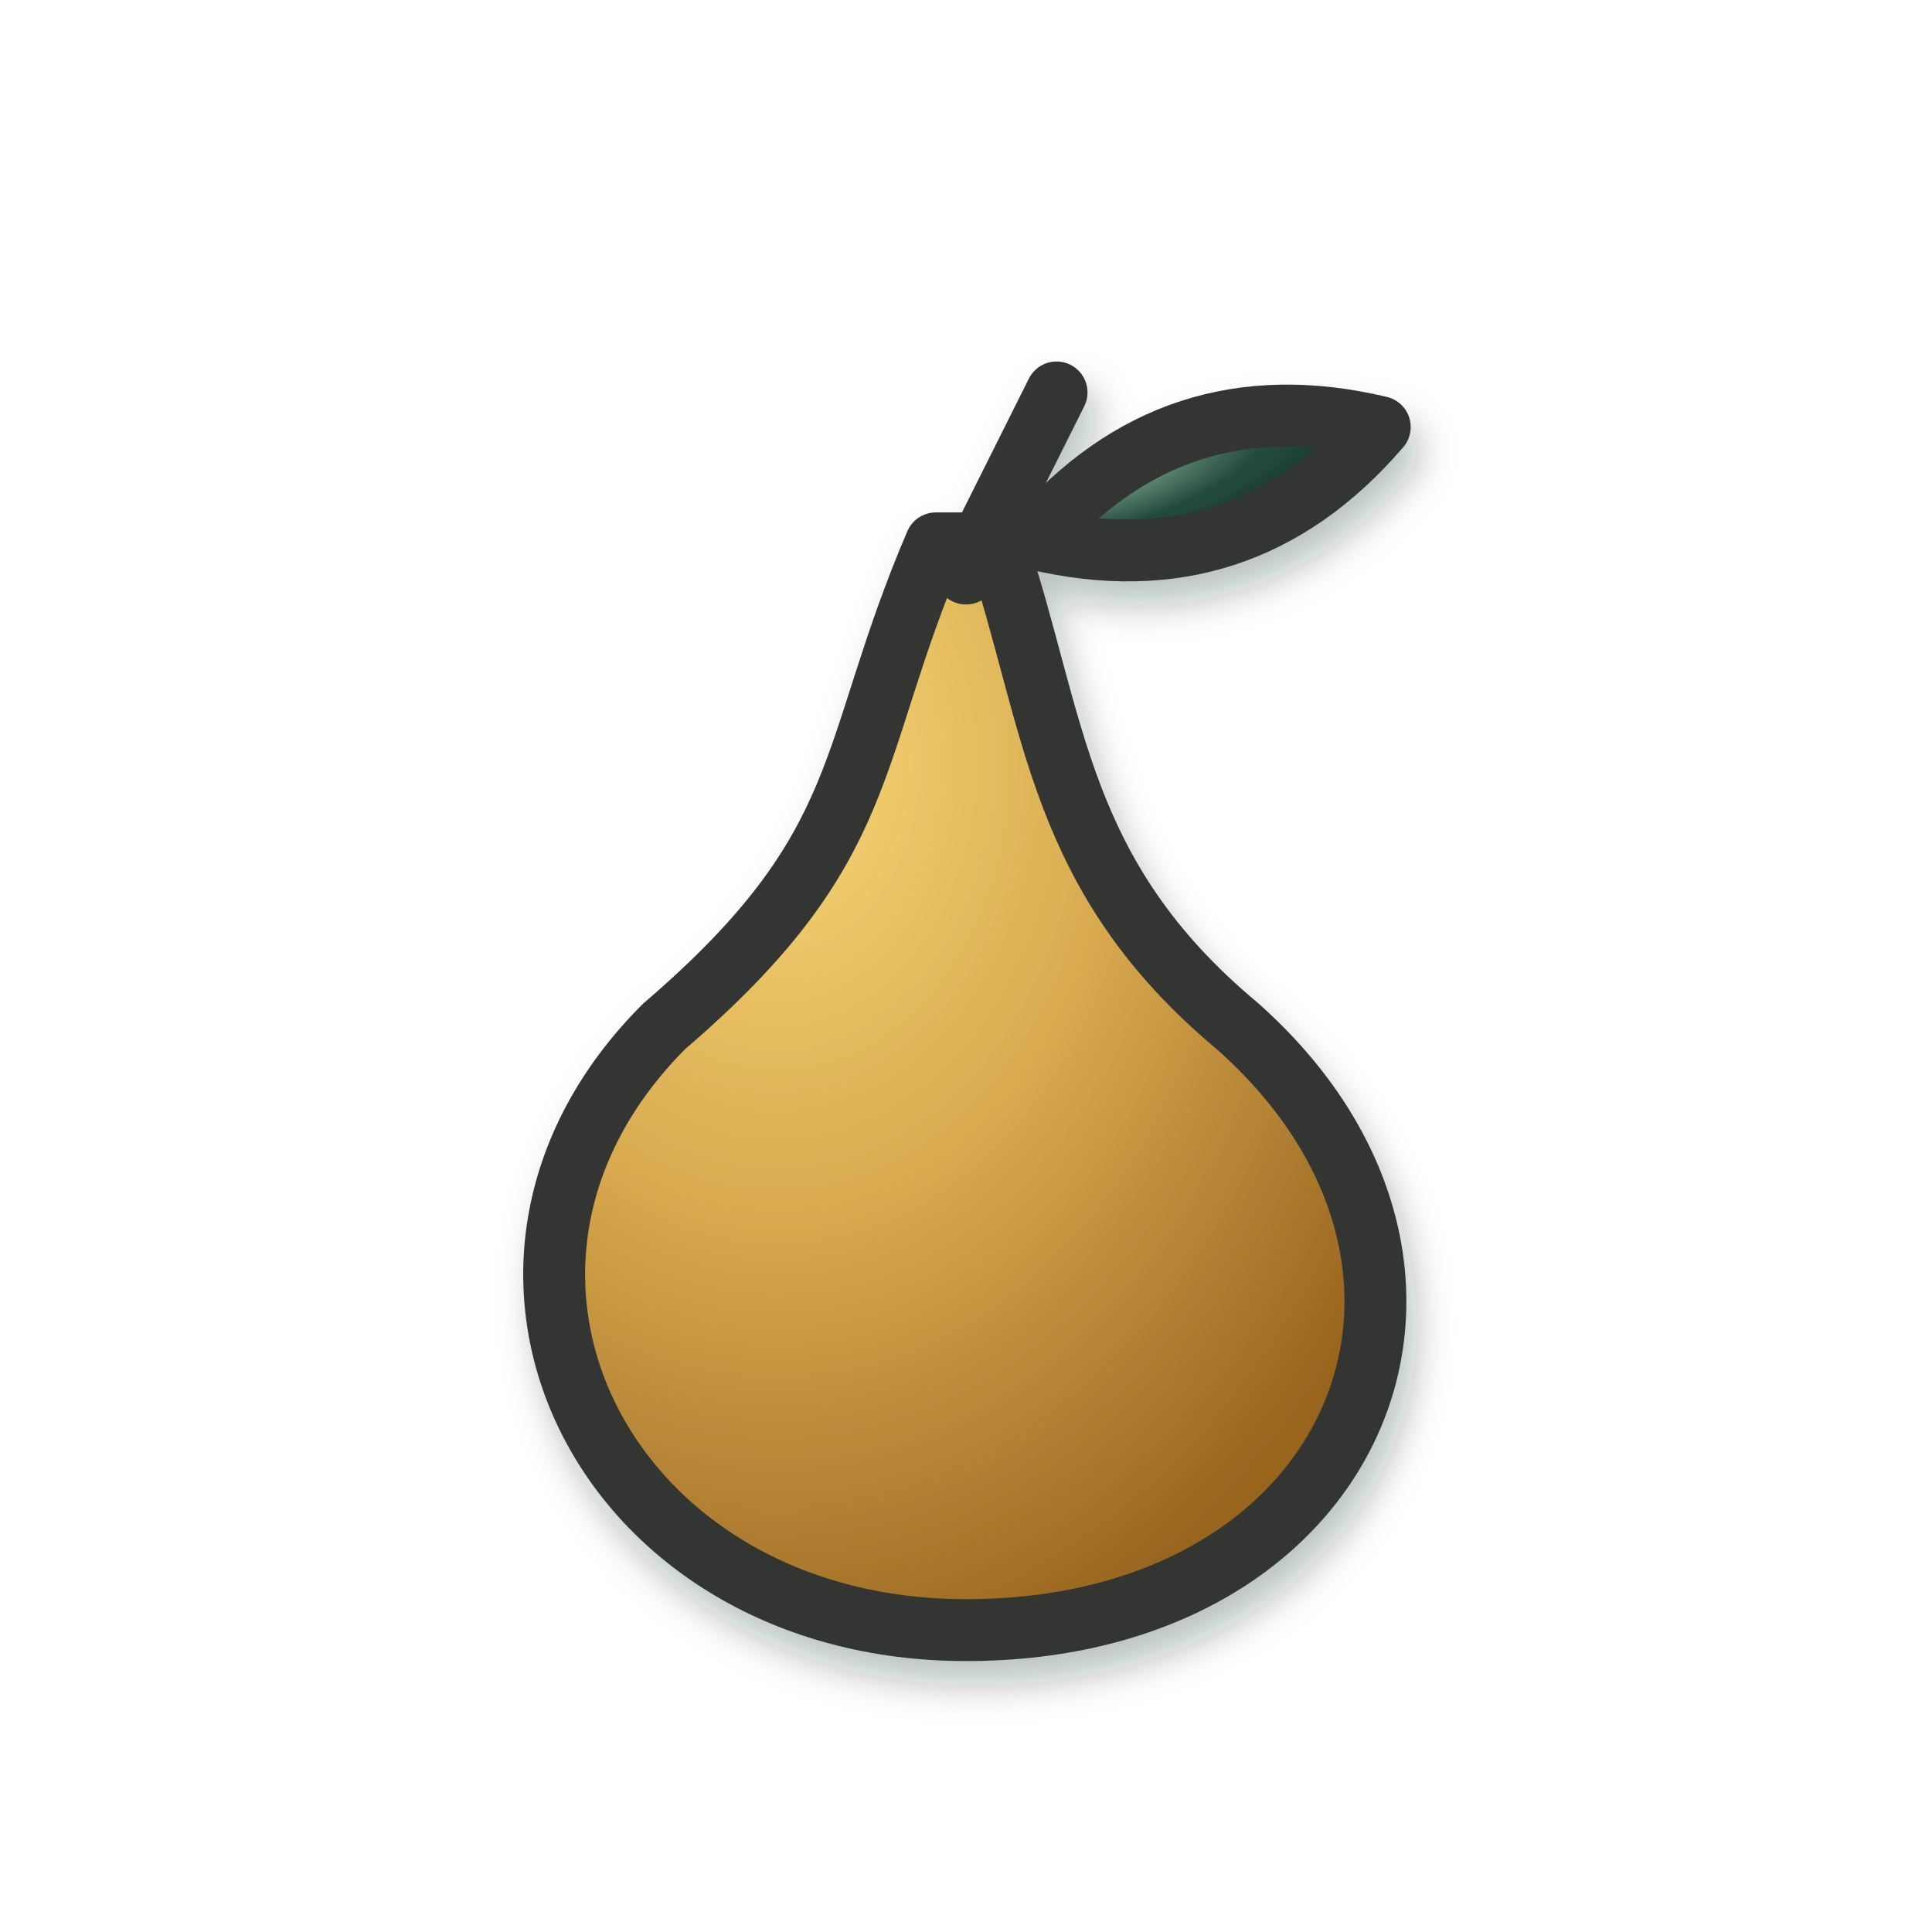
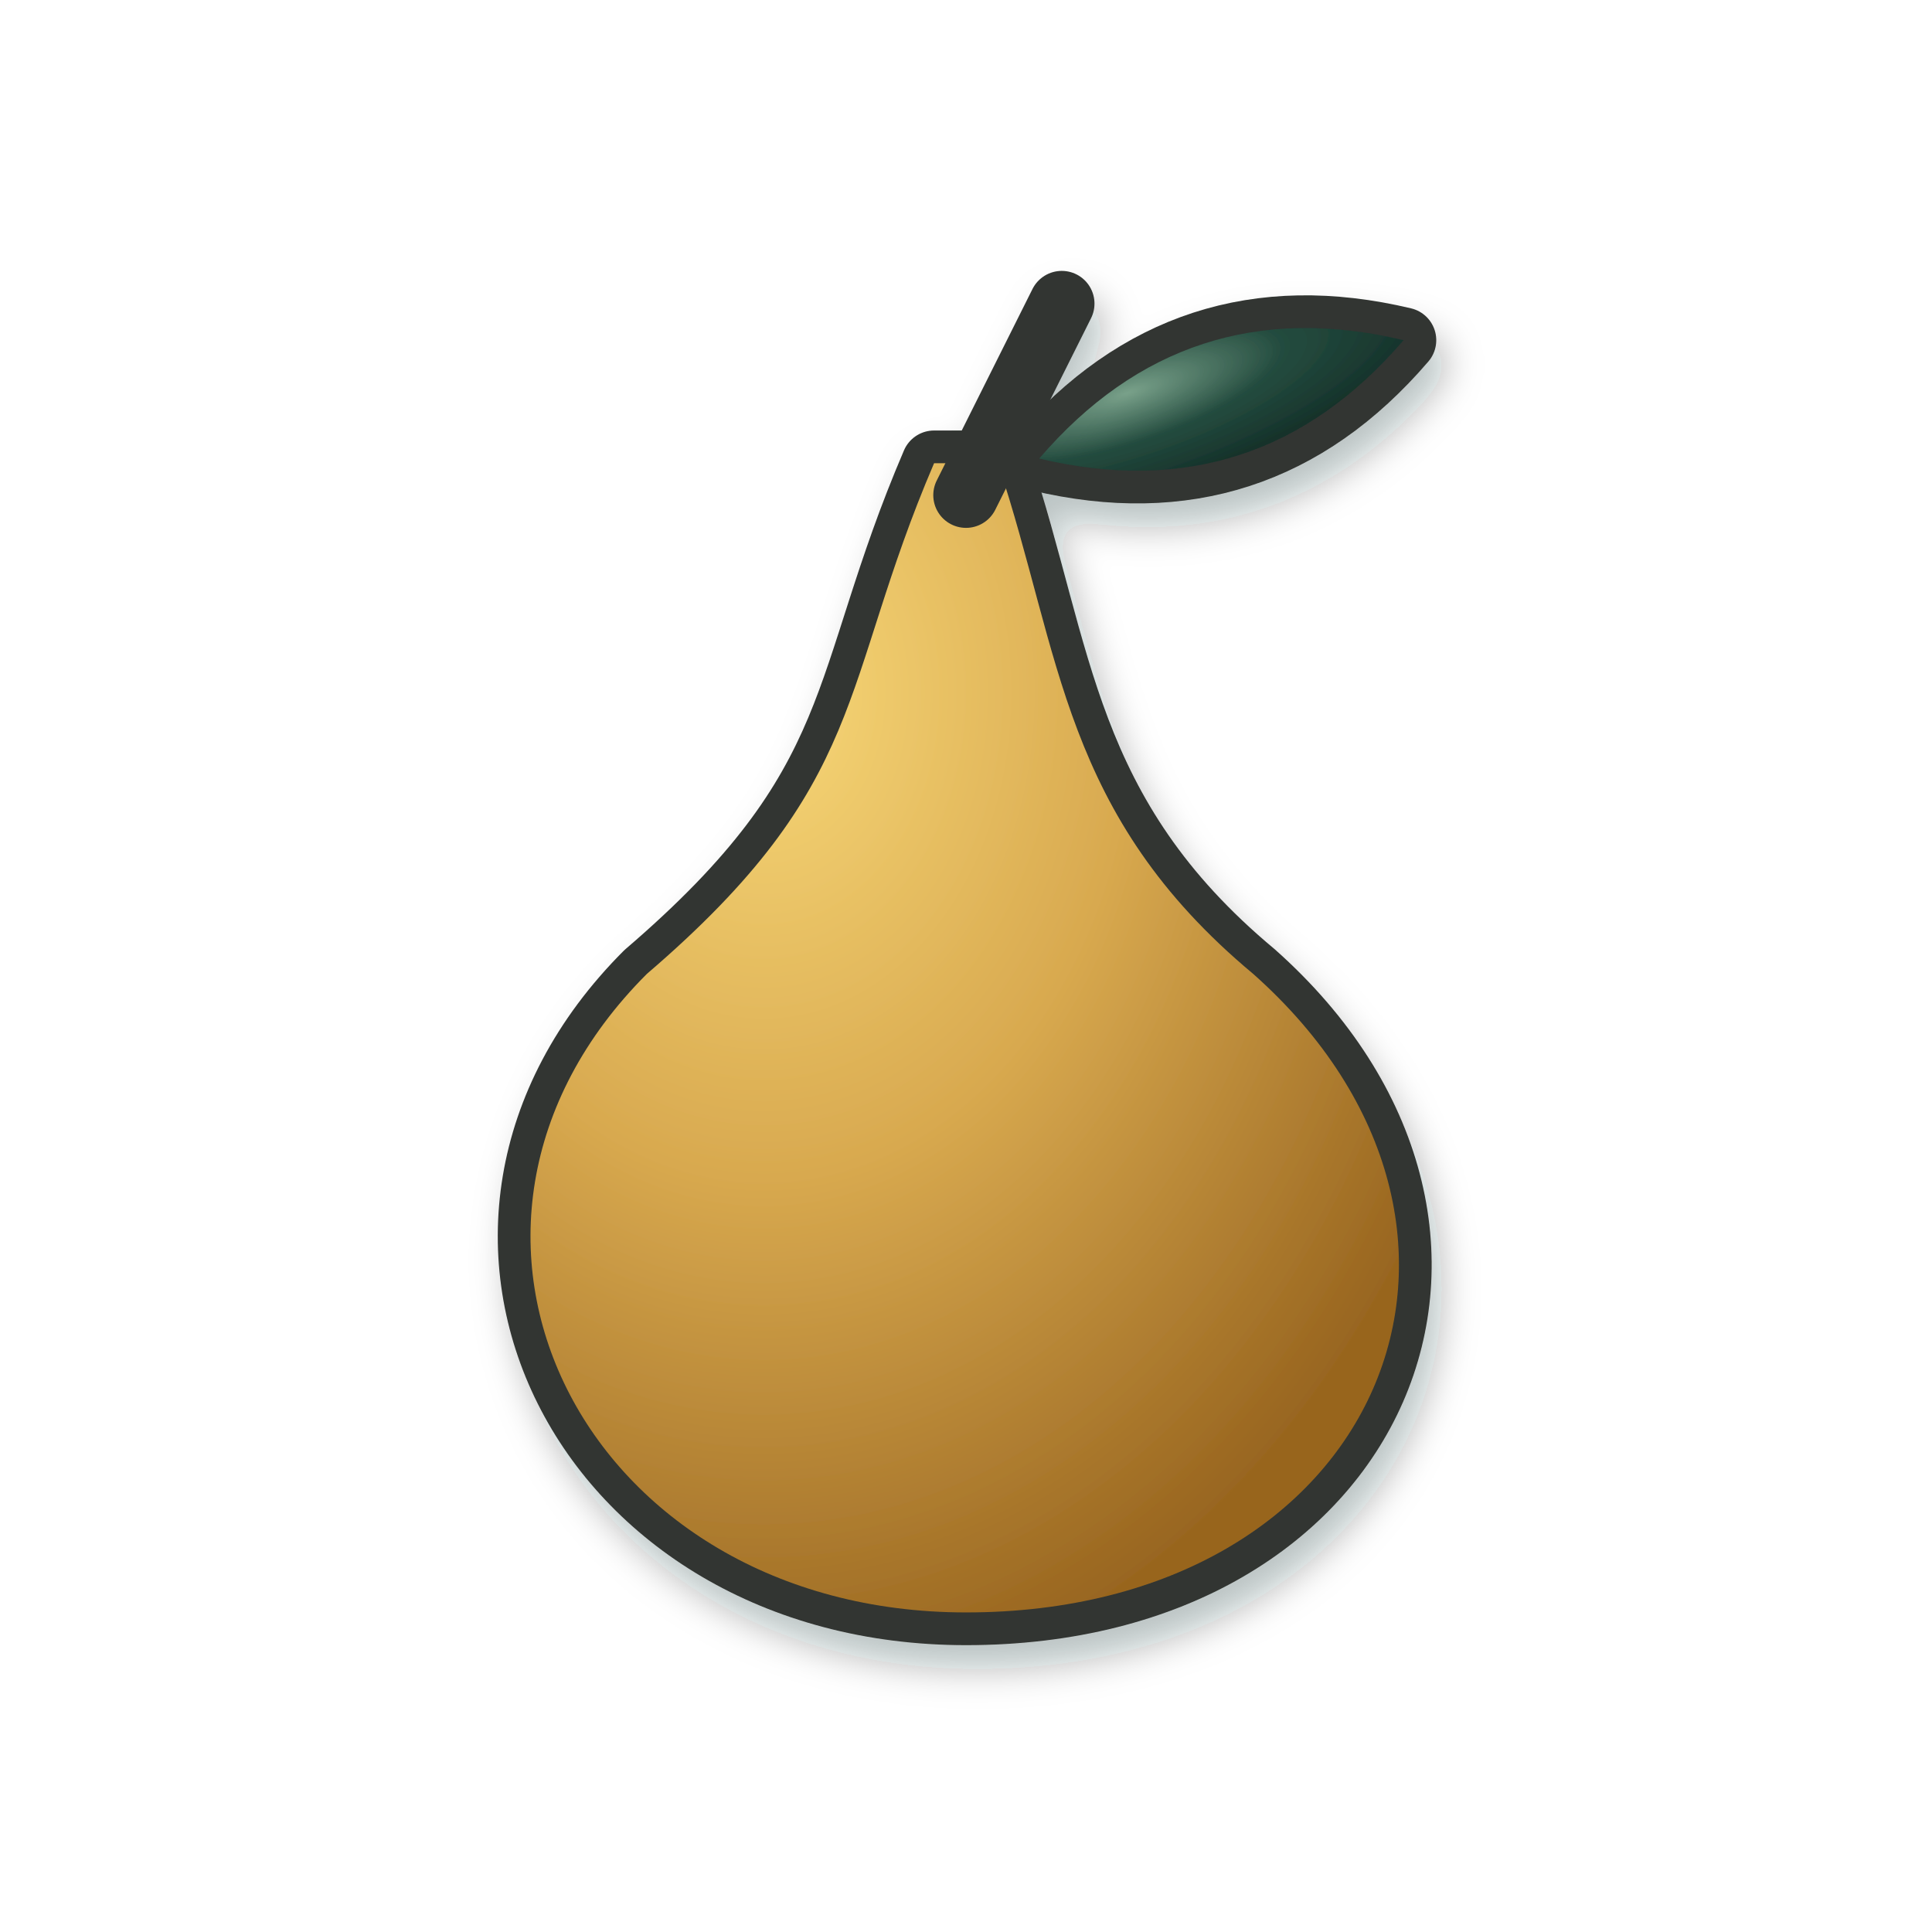
- <svg xmlns="http://www.w3.org/2000/svg" viewBox="0 0 64 64" width="64" height="64" role="img" aria-labelledby="t">
-   <style>.ink-s{stroke:#303532}.ink-f{fill:#303532}.paper-s{stroke:#F3E8CF}.paper-f{fill:#F3E8CF}@media(prefers-color-scheme:dark){.ink-s{stroke:#F3E8CF}.ink-f{fill:#F3E8CF}.paper-s{stroke:#303532}.paper-f{fill:#303532}}</style>
+ <svg xmlns="http://www.w3.org/2000/svg" viewBox="0 0 64 64" role="img" aria-labelledby="pear-title" data-aisle="Produce" data-render-style="dimensional">
  <defs>
-     <filter id="pear-depth" x="-18%" y="-18%" width="136%" height="140%" color-interpolation-filters="sRGB">
-       <feDropShadow dx="0.35" dy="0.8" stdDeviation="0.6" flood-color="#111815" flood-opacity="0.27" />
-     </filter>
+     <radialGradient id="pear-green" cx="27%" cy="20%" r="88%">
+       <stop offset="0" stop-color="#79A18A" />
+       <stop offset="0.48" stop-color="#244C3F" />
+       <stop offset="1" stop-color="#142F28" />
+     </radialGradient>
+     <radialGradient id="pear-green2" cx="27%" cy="20%" r="88%">
+       <stop offset="0" stop-color="#BCD099" />
+       <stop offset="0.48" stop-color="#6F8B61" />
+       <stop offset="1" stop-color="#405538" />
+     </radialGradient>
+     <radialGradient id="pear-clay" cx="27%" cy="20%" r="88%">
+       <stop offset="0" stop-color="#F1A176" />
+       <stop offset="0.48" stop-color="#C66B3D" />
+       <stop offset="1" stop-color="#813A26" />
+     </radialGradient>
+     <radialGradient id="pear-clay2" cx="27%" cy="20%" r="88%">
+       <stop offset="0" stop-color="#F6C79F" />
+       <stop offset="0.48" stop-color="#DF9A68" />
+       <stop offset="1" stop-color="#A85C3B" />
+     </radialGradient>
+     <radialGradient id="pear-charcoal" cx="27%" cy="20%" r="88%">
+       <stop offset="0" stop-color="#758078" />
+       <stop offset="0.48" stop-color="#303532" />
+       <stop offset="1" stop-color="#151917" />
+     </radialGradient>
+     <radialGradient id="pear-cream" cx="27%" cy="20%" r="88%">
+       <stop offset="0" stop-color="#FFFDF2" />
+       <stop offset="0.48" stop-color="#F3E8CF" />
+       <stop offset="1" stop-color="#C6B184" />
+     </radialGradient>
+     <radialGradient id="pear-cream2" cx="27%" cy="20%" r="88%">
+       <stop offset="0" stop-color="#F4E8CB" />
+       <stop offset="0.48" stop-color="#D8C9A7" />
+       <stop offset="1" stop-color="#A8956C" />
+     </radialGradient>
    <radialGradient id="pear-gold" cx="27%" cy="20%" r="88%">
      <stop offset="0" stop-color="#F8D878" />
      <stop offset="0.48" stop-color="#D8A94F" />
      <stop offset="1" stop-color="#98651F" />
    </radialGradient>
-     <radialGradient id="pear-green" cx="27%" cy="20%" r="88%">
-       <stop offset="0" stop-color="#79A18A" />
-       <stop offset="0.48" stop-color="#244C3F" />
-       <stop offset="1" stop-color="#142F28" />
+     <radialGradient id="pear-red" cx="27%" cy="20%" r="88%">
+       <stop offset="0" stop-color="#DC8066" />
+       <stop offset="0.48" stop-color="#9E4938" />
+       <stop offset="1" stop-color="#5E2824" />
    </radialGradient>
+     <filter id="pear-depth" x="-18%" y="-18%" width="136%" height="140%" color-interpolation-filters="sRGB">
+       <feDropShadow dx="0.35" dy="0.8" stdDeviation="0.6" flood-color="#111815" flood-opacity="0.27" />
+     </filter>
  </defs>
-   <g class="ink-s" stroke-width="2.05" stroke-linecap="round" stroke-linejoin="round" filter="url(#pear-depth)">
-     <path d="M31 18C28 25 29 28 22 34C14 42 20 54 32 54C45 54 50 42 41 34C35 29 35 24 33 18Z" fill="url(#pear-gold)" data-tone="gold" />
-     <path d="M32 19L35 13" fill="none" class="ink-s" />
-     <path d="M34 16Q40 12.34 46 16Q40 19.66 34 16Z" fill="url(#pear-green)" data-tone="green" transform="rotate(-18 40 16)" />
+   <style>
+     .food-icon { color-scheme: light dark; }
+     @media (prefers-color-scheme: dark) {
+       .food-icon { stroke: #F3E8CF; }
+ 
+       .food-icon [data-tone="charcoal"] { fill: url(#pear-cream); }
+       .food-icon [data-tone="cream"] { fill: url(#pear-charcoal); }
+       .food-icon [fill="#303532"] { fill: #F3E8CF; }
+       .food-icon [fill="#F3E8CF"] { fill: #303532; }
+       .food-icon [stroke="#303532"] { stroke: #F3E8CF; }
+       .food-icon [stroke="#F3E8CF"] { stroke: #303532; }
+     }
+   </style>
+   <g class="food-icon" stroke="#303532" stroke-width="2.05" stroke-linecap="round" stroke-linejoin="round" paint-order="stroke fill" filter="url(#pear-depth)">
+     <g class="optical-alignment" transform="translate(32 32) scale(1.05747) translate(-32 -33.75)">
+       <path d="M31 18C28 25 29 28 22 34C14 42 20 54 32 54C45 54 50 42 41 34C35 29 35 24 33 18Z" fill="url(#pear-gold)" data-tone="gold" />
+       <path d="M32 19L35 13" fill="none" stroke="#303532" />
+       <path d="M34 16Q40 12.34 46 16Q40 19.66 34 16Z" fill="url(#pear-green)" data-tone="green" transform="rotate(-18 40 16)" />
+     </g>
  </g>
</svg>
